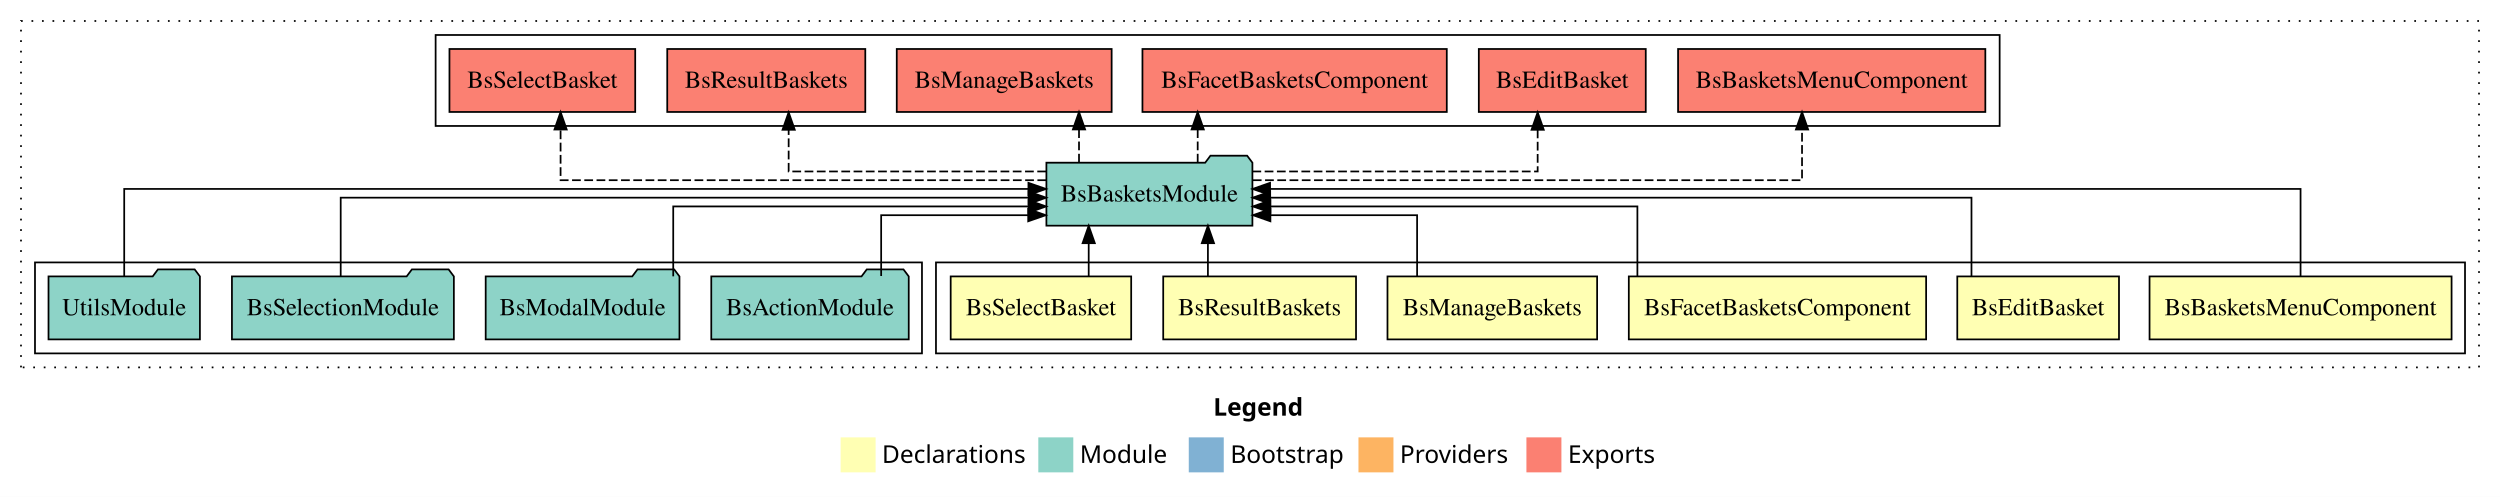
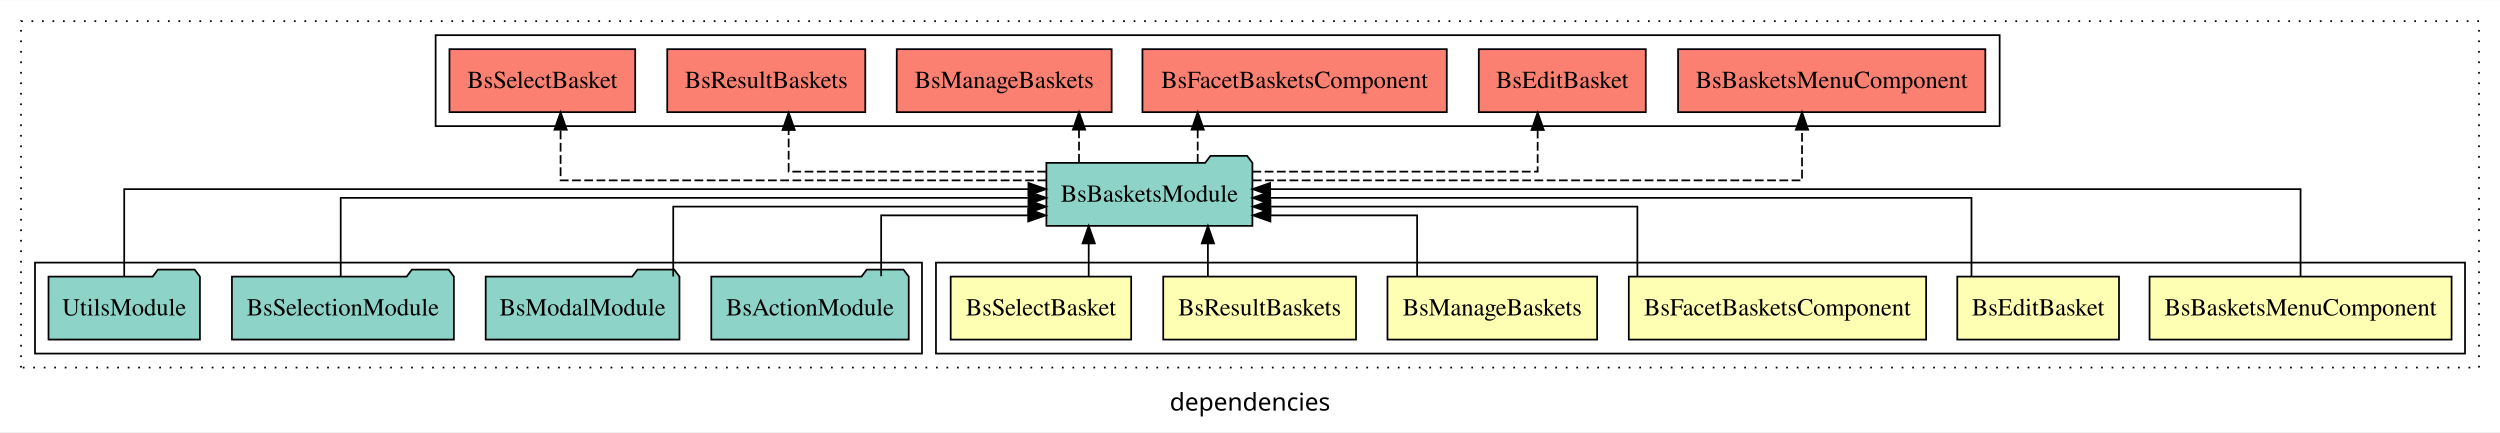
- <svg xmlns="http://www.w3.org/2000/svg" width="1429pt" height="284pt" viewBox="0.00 0.00 1429.00 284.00">
-   <g id="graph0" class="graph" transform="scale(1 1) rotate(0) translate(4 280)">
-     <polygon fill="#ffffff" stroke="transparent" points="-4,4 -4,-280 1425,-280 1425,4 -4,4" />
-     <text text-anchor="start" x="689.509" y="-42.4" font-family="sans-serif" font-weight="bold" font-size="14.00" fill="#000000">Legend</text>
-     <polygon fill="#ffffb3" stroke="transparent" points="476.5,-10 476.5,-30 496.5,-30 496.5,-10 476.5,-10" />
-     <text text-anchor="start" x="500.129" y="-15.4" font-family="sans-serif" font-size="14.00" fill="#000000">  Declarations</text>
-     <polygon fill="#8dd3c7" stroke="transparent" points="589.5,-10 589.5,-30 609.5,-30 609.5,-10 589.5,-10" />
-     <text text-anchor="start" x="613.225" y="-15.4" font-family="sans-serif" font-size="14.00" fill="#000000">  Module</text>
-     <polygon fill="#80b1d3" stroke="transparent" points="675.5,-10 675.5,-30 695.5,-30 695.5,-10 675.5,-10" />
-     <text text-anchor="start" x="699.281" y="-15.4" font-family="sans-serif" font-size="14.00" fill="#000000">  Bootstrap</text>
-     <polygon fill="#fdb462" stroke="transparent" points="772.5,-10 772.5,-30 792.5,-30 792.5,-10 772.5,-10" />
-     <text text-anchor="start" x="796.173" y="-15.4" font-family="sans-serif" font-size="14.00" fill="#000000">  Providers</text>
-     <polygon fill="#fb8072" stroke="transparent" points="868.5,-10 868.5,-30 888.5,-30 888.5,-10 868.5,-10" />
-     <text text-anchor="start" x="892.226" y="-15.4" font-family="sans-serif" font-size="14.00" fill="#000000">  Exports</text>
+ <svg xmlns="http://www.w3.org/2000/svg" width="1429pt" height="247pt" viewBox="0.00 0.00 1429.00 246.80">
+   <g id="graph0" class="graph" transform="scale(1 1) rotate(0) translate(4 242.8)">
+     <polygon fill="white" stroke="transparent" points="-4,4 -4,-242.8 1425,-242.8 1425,4 -4,4" />
+     <text text-anchor="middle" x="710.5" y="-8.2" font-family="sans-serif" font-size="14.00">dependencies</text>
    <g id="clust1" class="cluster">
-       <polygon fill="none" stroke="#000000" stroke-dasharray="1,5" points="8,-70 8,-268 1413,-268 1413,-70 8,-70" />
+       <polygon fill="none" stroke="black" stroke-dasharray="1,5" points="8,-32.8 8,-230.8 1413,-230.8 1413,-32.8 8,-32.8" />
    </g>
    <g id="clust2" class="cluster">
-       <polygon fill="none" stroke="#000000" points="531,-78 531,-130 1405,-130 1405,-78 531,-78" />
+       <polygon fill="none" stroke="black" points="531,-40.8 531,-92.8 1405,-92.8 1405,-40.8 531,-40.8" />
    </g>
    <g id="clust9" class="cluster">
-       <polygon fill="none" stroke="#000000" points="16,-78 16,-130 523,-130 523,-78 16,-78" />
+       <polygon fill="none" stroke="black" points="16,-40.8 16,-92.8 523,-92.8 523,-40.8 16,-40.8" />
    </g>
    <g id="clust10" class="cluster">
-       <polygon fill="none" stroke="#000000" points="245,-208 245,-260 1139,-260 1139,-208 245,-208" />
+       <polygon fill="none" stroke="black" points="245,-170.8 245,-222.8 1139,-222.8 1139,-170.8 245,-170.8" />
    </g>
    <g id="node1" class="node">
-       <polygon fill="#ffffb3" stroke="#000000" points="1397.319,-122 1224.681,-122 1224.681,-86 1397.319,-86 1397.319,-122" />
-       <text text-anchor="middle" x="1311" y="-99.8" font-family="Times,serif" font-size="14.00" fill="#000000">BsBasketsMenuComponent</text>
+       <polygon fill="#ffffb3" stroke="black" points="1397.32,-84.8 1224.68,-84.8 1224.68,-48.8 1397.32,-48.8 1397.32,-84.8" />
+       <text text-anchor="middle" x="1311" y="-62.6" font-family="Times,serif" font-size="14.00">BsBasketsMenuComponent</text>
    </g>
    <g id="node7" class="node">
-       <polygon fill="#8dd3c7" stroke="#000000" points="711.877,-187 708.877,-191 687.877,-191 684.877,-187 594.123,-187 594.123,-151 711.877,-151 711.877,-187" />
-       <text text-anchor="middle" x="653" y="-164.8" font-family="Times,serif" font-size="14.00" fill="#000000">BsBasketsModule</text>
+       <polygon fill="#8dd3c7" stroke="black" points="711.88,-149.8 708.88,-153.8 687.88,-153.8 684.88,-149.8 594.12,-149.8 594.12,-113.8 711.88,-113.8 711.88,-149.8" />
+       <text text-anchor="middle" x="653" y="-127.6" font-family="Times,serif" font-size="14.00">BsBasketsModule</text>
    </g>
    <g id="edge1" class="edge">
-       <path fill="none" stroke="#000000" d="M1311,-122.223C1311,-142.365 1311,-172 1311,-172 1311,-172 721.972,-172 721.972,-172" />
-       <polygon fill="#000000" stroke="#000000" points="721.972,-168.5 711.972,-172 721.972,-175.5 721.972,-168.5" />
+       <path fill="none" stroke="black" d="M1311,-85.02C1311,-105.17 1311,-134.8 1311,-134.8 1311,-134.8 721.97,-134.8 721.97,-134.8" />
+       <polygon fill="black" stroke="black" points="721.97,-131.3 711.97,-134.8 721.97,-138.3 721.97,-131.3" />
    </g>
    <g id="node2" class="node">
-       <polygon fill="#ffffb3" stroke="#000000" points="1207.216,-122 1114.784,-122 1114.784,-86 1207.216,-86 1207.216,-122" />
-       <text text-anchor="middle" x="1161" y="-99.8" font-family="Times,serif" font-size="14.00" fill="#000000">BsEditBasket</text>
+       <polygon fill="#ffffb3" stroke="black" points="1207.22,-84.8 1114.78,-84.8 1114.78,-48.8 1207.22,-48.8 1207.22,-84.8" />
+       <text text-anchor="middle" x="1161" y="-62.6" font-family="Times,serif" font-size="14.00">BsEditBasket</text>
    </g>
    <g id="edge2" class="edge">
-       <path fill="none" stroke="#000000" d="M1122.901,-122.222C1122.901,-140.828 1122.901,-167 1122.901,-167 1122.901,-167 722.037,-167 722.037,-167" />
-       <polygon fill="#000000" stroke="#000000" points="722.038,-163.5 712.037,-167 722.037,-170.5 722.038,-163.5" />
+       <path fill="none" stroke="black" d="M1122.9,-85.02C1122.9,-103.63 1122.9,-129.8 1122.9,-129.8 1122.9,-129.8 722.04,-129.8 722.04,-129.8" />
+       <polygon fill="black" stroke="black" points="722.04,-126.3 712.04,-129.8 722.04,-133.3 722.04,-126.3" />
    </g>
    <g id="node3" class="node">
-       <polygon fill="#ffffb3" stroke="#000000" points="1096.976,-122 927.024,-122 927.024,-86 1096.976,-86 1096.976,-122" />
-       <text text-anchor="middle" x="1012" y="-99.8" font-family="Times,serif" font-size="14.00" fill="#000000">BsFacetBasketsComponent</text>
+       <polygon fill="#ffffb3" stroke="black" points="1096.98,-84.8 927.02,-84.8 927.02,-48.8 1096.98,-48.8 1096.98,-84.8" />
+       <text text-anchor="middle" x="1012" y="-62.6" font-family="Times,serif" font-size="14.00">BsFacetBasketsComponent</text>
    </g>
    <g id="edge3" class="edge">
-       <path fill="none" stroke="#000000" d="M931.935,-122.034C931.935,-139.06 931.935,-162 931.935,-162 931.935,-162 722.155,-162 722.155,-162" />
-       <polygon fill="#000000" stroke="#000000" points="722.155,-158.5 712.155,-162 722.155,-165.5 722.155,-158.5" />
+       <path fill="none" stroke="black" d="M931.93,-84.83C931.93,-101.86 931.93,-124.8 931.93,-124.8 931.93,-124.8 722.15,-124.8 722.15,-124.8" />
+       <polygon fill="black" stroke="black" points="722.15,-121.3 712.15,-124.8 722.15,-128.3 722.15,-121.3" />
    </g>
    <g id="node4" class="node">
-       <polygon fill="#ffffb3" stroke="#000000" points="908.916,-122 789.084,-122 789.084,-86 908.916,-86 908.916,-122" />
-       <text text-anchor="middle" x="849" y="-99.8" font-family="Times,serif" font-size="14.00" fill="#000000">BsManageBaskets</text>
+       <polygon fill="#ffffb3" stroke="black" points="908.92,-84.8 789.08,-84.8 789.08,-48.8 908.92,-48.8 908.92,-84.8" />
+       <text text-anchor="middle" x="849" y="-62.6" font-family="Times,serif" font-size="14.00">BsManageBaskets</text>
    </g>
    <g id="edge4" class="edge">
-       <path fill="none" stroke="#000000" d="M806.015,-122.24C806.015,-137.571 806.015,-157 806.015,-157 806.015,-157 722.16,-157 722.16,-157" />
-       <polygon fill="#000000" stroke="#000000" points="722.16,-153.5 712.16,-157 722.16,-160.5 722.16,-153.5" />
+       <path fill="none" stroke="black" d="M806.02,-85.04C806.02,-100.37 806.02,-119.8 806.02,-119.8 806.02,-119.8 722.16,-119.8 722.16,-119.8" />
+       <polygon fill="black" stroke="black" points="722.16,-116.3 712.16,-119.8 722.16,-123.3 722.16,-116.3" />
    </g>
    <g id="node5" class="node">
-       <polygon fill="#ffffb3" stroke="#000000" points="771.104,-122 660.896,-122 660.896,-86 771.104,-86 771.104,-122" />
-       <text text-anchor="middle" x="716" y="-99.8" font-family="Times,serif" font-size="14.00" fill="#000000">BsResultBaskets</text>
+       <polygon fill="#ffffb3" stroke="black" points="771.1,-84.8 660.9,-84.8 660.9,-48.8 771.1,-48.8 771.1,-84.8" />
+       <text text-anchor="middle" x="716" y="-62.6" font-family="Times,serif" font-size="14.00">BsResultBaskets</text>
    </g>
    <g id="edge5" class="edge">
-       <path fill="none" stroke="#000000" d="M686.443,-122.106C686.443,-122.106 686.443,-140.991 686.443,-140.991" />
-       <polygon fill="#000000" stroke="#000000" points="682.943,-140.991 686.443,-150.991 689.943,-140.991 682.943,-140.991" />
+       <path fill="none" stroke="black" d="M686.44,-84.91C686.44,-84.91 686.44,-103.79 686.44,-103.79" />
+       <polygon fill="black" stroke="black" points="682.94,-103.79 686.44,-113.79 689.94,-103.79 682.94,-103.79" />
    </g>
    <g id="node6" class="node">
-       <polygon fill="#ffffb3" stroke="#000000" points="642.59,-122 539.41,-122 539.41,-86 642.59,-86 642.59,-122" />
-       <text text-anchor="middle" x="591" y="-99.8" font-family="Times,serif" font-size="14.00" fill="#000000">BsSelectBasket</text>
+       <polygon fill="#ffffb3" stroke="black" points="642.59,-84.8 539.41,-84.8 539.41,-48.8 642.59,-48.8 642.59,-84.8" />
+       <text text-anchor="middle" x="591" y="-62.6" font-family="Times,serif" font-size="14.00">BsSelectBasket</text>
    </g>
    <g id="edge6" class="edge">
-       <path fill="none" stroke="#000000" d="M618.303,-122.106C618.303,-122.106 618.303,-140.991 618.303,-140.991" />
-       <polygon fill="#000000" stroke="#000000" points="614.803,-140.991 618.303,-150.991 621.803,-140.991 614.803,-140.991" />
+       <path fill="none" stroke="black" d="M618.3,-84.91C618.3,-84.91 618.3,-103.79 618.3,-103.79" />
+       <polygon fill="black" stroke="black" points="614.8,-103.79 618.3,-113.79 621.8,-103.79 614.8,-103.79" />
    </g>
    <g id="node12" class="node">
-       <polygon fill="#fb8072" stroke="#000000" points="1130.819,-252 955.182,-252 955.182,-216 1130.819,-216 1130.819,-252" />
-       <text text-anchor="middle" x="1043" y="-229.8" font-family="Times,serif" font-size="14.00" fill="#000000">BsBasketsMenuComponent </text>
+       <polygon fill="#fb8072" stroke="black" points="1130.82,-214.8 955.18,-214.8 955.18,-178.8 1130.82,-178.8 1130.82,-214.8" />
+       <text text-anchor="middle" x="1043" y="-192.6" font-family="Times,serif" font-size="14.00">BsBasketsMenuComponent </text>
    </g>
    <g id="edge11" class="edge">
-       <path fill="none" stroke="#000000" stroke-dasharray="5,2" d="M712.109,-177C817.296,-177 1026.04,-177 1026.04,-177 1026.04,-177 1026.04,-205.965 1026.04,-205.965" />
-       <polygon fill="#000000" stroke="#000000" points="1022.539,-205.965 1026.04,-215.965 1029.54,-205.965 1022.539,-205.965" />
+       <path fill="none" stroke="black" stroke-dasharray="5,2" d="M712.11,-139.8C817.3,-139.8 1026.04,-139.8 1026.04,-139.8 1026.04,-139.8 1026.04,-168.76 1026.04,-168.76" />
+       <polygon fill="black" stroke="black" points="1022.54,-168.76 1026.04,-178.76 1029.54,-168.76 1022.54,-168.76" />
    </g>
    <g id="node13" class="node">
-       <polygon fill="#fb8072" stroke="#000000" points="936.716,-252 841.284,-252 841.284,-216 936.716,-216 936.716,-252" />
-       <text text-anchor="middle" x="889" y="-229.8" font-family="Times,serif" font-size="14.00" fill="#000000">BsEditBasket </text>
+       <polygon fill="#fb8072" stroke="black" points="936.72,-214.8 841.28,-214.8 841.28,-178.8 936.72,-178.8 936.72,-214.8" />
+       <text text-anchor="middle" x="889" y="-192.6" font-family="Times,serif" font-size="14.00">BsEditBasket </text>
    </g>
    <g id="edge12" class="edge">
-       <path fill="none" stroke="#000000" stroke-dasharray="5,2" d="M711.889,-182C777.635,-182 874.925,-182 874.925,-182 874.925,-182 874.925,-205.813 874.925,-205.813" />
-       <polygon fill="#000000" stroke="#000000" points="871.425,-205.813 874.925,-215.813 878.425,-205.813 871.425,-205.813" />
+       <path fill="none" stroke="black" stroke-dasharray="5,2" d="M711.89,-144.8C777.64,-144.8 874.92,-144.8 874.92,-144.8 874.92,-144.8 874.92,-168.61 874.92,-168.61" />
+       <polygon fill="black" stroke="black" points="871.42,-168.61 874.92,-178.61 878.42,-168.61 871.42,-168.61" />
    </g>
    <g id="node14" class="node">
-       <polygon fill="#fb8072" stroke="#000000" points="822.977,-252 649.023,-252 649.023,-216 822.977,-216 822.977,-252" />
-       <text text-anchor="middle" x="736" y="-229.8" font-family="Times,serif" font-size="14.00" fill="#000000">BsFacetBasketsComponent </text>
+       <polygon fill="#fb8072" stroke="black" points="822.98,-214.8 649.02,-214.8 649.02,-178.8 822.98,-178.8 822.98,-214.8" />
+       <text text-anchor="middle" x="736" y="-192.6" font-family="Times,serif" font-size="14.00">BsFacetBasketsComponent </text>
    </g>
    <g id="edge13" class="edge">
-       <path fill="none" stroke="#000000" stroke-dasharray="5,2" d="M680.6,-187.106C680.6,-187.106 680.6,-205.991 680.6,-205.991" />
-       <polygon fill="#000000" stroke="#000000" points="677.1,-205.991 680.6,-215.991 684.1,-205.991 677.1,-205.991" />
+       <path fill="none" stroke="black" stroke-dasharray="5,2" d="M680.6,-149.91C680.6,-149.91 680.6,-168.79 680.6,-168.79" />
+       <polygon fill="black" stroke="black" points="677.1,-168.79 680.6,-178.79 684.1,-168.79 677.1,-168.79" />
    </g>
    <g id="node15" class="node">
-       <polygon fill="#fb8072" stroke="#000000" points="631.415,-252 508.585,-252 508.585,-216 631.415,-216 631.415,-252" />
-       <text text-anchor="middle" x="570" y="-229.8" font-family="Times,serif" font-size="14.00" fill="#000000">BsManageBaskets </text>
+       <polygon fill="#fb8072" stroke="black" points="631.42,-214.8 508.58,-214.8 508.58,-178.8 631.42,-178.8 631.42,-214.8" />
+       <text text-anchor="middle" x="570" y="-192.6" font-family="Times,serif" font-size="14.00">BsManageBaskets </text>
    </g>
    <g id="edge14" class="edge">
-       <path fill="none" stroke="#000000" stroke-dasharray="5,2" d="M612.76,-187.106C612.76,-187.106 612.76,-205.991 612.76,-205.991" />
-       <polygon fill="#000000" stroke="#000000" points="609.26,-205.991 612.76,-215.991 616.26,-205.991 609.26,-205.991" />
+       <path fill="none" stroke="black" stroke-dasharray="5,2" d="M612.76,-149.91C612.76,-149.91 612.76,-168.79 612.76,-168.79" />
+       <polygon fill="black" stroke="black" points="609.26,-168.79 612.76,-178.79 616.26,-168.79 609.26,-168.79" />
    </g>
    <g id="node16" class="node">
-       <polygon fill="#fb8072" stroke="#000000" points="490.604,-252 377.396,-252 377.396,-216 490.604,-216 490.604,-252" />
-       <text text-anchor="middle" x="434" y="-229.8" font-family="Times,serif" font-size="14.00" fill="#000000">BsResultBaskets </text>
+       <polygon fill="#fb8072" stroke="black" points="490.6,-214.8 377.4,-214.8 377.4,-178.8 490.6,-178.8 490.6,-214.8" />
+       <text text-anchor="middle" x="434" y="-192.6" font-family="Times,serif" font-size="14.00">BsResultBaskets </text>
    </g>
    <g id="edge15" class="edge">
-       <path fill="none" stroke="#000000" stroke-dasharray="5,2" d="M593.909,-182C532.975,-182 446.793,-182 446.793,-182 446.793,-182 446.793,-205.813 446.793,-205.813" />
-       <polygon fill="#000000" stroke="#000000" points="443.293,-205.813 446.793,-215.813 450.293,-205.813 443.293,-205.813" />
+       <path fill="none" stroke="black" stroke-dasharray="5,2" d="M593.91,-144.8C532.98,-144.8 446.79,-144.8 446.79,-144.8 446.79,-144.8 446.79,-168.61 446.79,-168.61" />
+       <polygon fill="black" stroke="black" points="443.29,-168.61 446.79,-178.61 450.29,-168.61 443.29,-168.61" />
    </g>
    <g id="node17" class="node">
-       <polygon fill="#fb8072" stroke="#000000" points="359.091,-252 252.909,-252 252.909,-216 359.091,-216 359.091,-252" />
-       <text text-anchor="middle" x="306" y="-229.8" font-family="Times,serif" font-size="14.00" fill="#000000">BsSelectBasket </text>
+       <polygon fill="#fb8072" stroke="black" points="359.09,-214.8 252.91,-214.8 252.91,-178.8 359.09,-178.8 359.09,-214.8" />
+       <text text-anchor="middle" x="306" y="-192.6" font-family="Times,serif" font-size="14.00">BsSelectBasket </text>
    </g>
    <g id="edge16" class="edge">
-       <path fill="none" stroke="#000000" stroke-dasharray="5,2" d="M593.988,-177C497.461,-177 316.427,-177 316.427,-177 316.427,-177 316.427,-205.965 316.427,-205.965" />
-       <polygon fill="#000000" stroke="#000000" points="312.927,-205.965 316.427,-215.965 319.927,-205.965 312.927,-205.965" />
+       <path fill="none" stroke="black" stroke-dasharray="5,2" d="M593.99,-139.8C497.46,-139.8 316.43,-139.8 316.43,-139.8 316.43,-139.8 316.43,-168.76 316.43,-168.76" />
+       <polygon fill="black" stroke="black" points="312.93,-168.76 316.43,-178.76 319.93,-168.76 312.93,-168.76" />
    </g>
    <g id="node8" class="node">
-       <polygon fill="#8dd3c7" stroke="#000000" points="515.434,-122 512.434,-126 491.434,-126 488.434,-122 402.566,-122 402.566,-86 515.434,-86 515.434,-122" />
-       <text text-anchor="middle" x="459" y="-99.8" font-family="Times,serif" font-size="14.00" fill="#000000">BsActionModule</text>
+       <polygon fill="#8dd3c7" stroke="black" points="515.43,-84.8 512.43,-88.8 491.43,-88.8 488.43,-84.8 402.57,-84.8 402.57,-48.8 515.43,-48.8 515.43,-84.8" />
+       <text text-anchor="middle" x="459" y="-62.6" font-family="Times,serif" font-size="14.00">BsActionModule</text>
    </g>
    <g id="edge7" class="edge">
-       <path fill="none" stroke="#000000" d="M499.672,-122.24C499.672,-137.571 499.672,-157 499.672,-157 499.672,-157 583.719,-157 583.719,-157" />
-       <polygon fill="#000000" stroke="#000000" points="583.72,-160.5 593.719,-157 583.719,-153.5 583.72,-160.5" />
+       <path fill="none" stroke="black" d="M499.67,-85.04C499.67,-100.37 499.67,-119.8 499.67,-119.8 499.67,-119.8 583.72,-119.8 583.72,-119.8" />
+       <polygon fill="black" stroke="black" points="583.72,-123.3 593.72,-119.8 583.72,-116.3 583.72,-123.3" />
    </g>
    <g id="node9" class="node">
-       <polygon fill="#8dd3c7" stroke="#000000" points="384.381,-122 381.381,-126 360.381,-126 357.381,-122 273.619,-122 273.619,-86 384.381,-86 384.381,-122" />
-       <text text-anchor="middle" x="329" y="-99.8" font-family="Times,serif" font-size="14.00" fill="#000000">BsModalModule</text>
+       <polygon fill="#8dd3c7" stroke="black" points="384.38,-84.8 381.38,-88.8 360.38,-88.8 357.38,-84.8 273.62,-84.8 273.62,-48.8 384.38,-48.8 384.38,-84.8" />
+       <text text-anchor="middle" x="329" y="-62.6" font-family="Times,serif" font-size="14.00">BsModalModule</text>
    </g>
    <g id="edge8" class="edge">
-       <path fill="none" stroke="#000000" d="M380.819,-122.034C380.819,-139.06 380.819,-162 380.819,-162 380.819,-162 583.941,-162 583.941,-162" />
-       <polygon fill="#000000" stroke="#000000" points="583.941,-165.5 593.941,-162 583.941,-158.5 583.941,-165.5" />
+       <path fill="none" stroke="black" d="M380.82,-84.83C380.82,-101.86 380.82,-124.8 380.82,-124.8 380.82,-124.8 583.94,-124.8 583.94,-124.8" />
+       <polygon fill="black" stroke="black" points="583.94,-128.3 593.94,-124.8 583.94,-121.3 583.94,-128.3" />
    </g>
    <g id="node10" class="node">
-       <polygon fill="#8dd3c7" stroke="#000000" points="255.43,-122 252.43,-126 231.43,-126 228.43,-122 128.57,-122 128.57,-86 255.43,-86 255.43,-122" />
-       <text text-anchor="middle" x="192" y="-99.8" font-family="Times,serif" font-size="14.00" fill="#000000">BsSelectionModule</text>
+       <polygon fill="#8dd3c7" stroke="black" points="255.43,-84.8 252.43,-88.8 231.43,-88.8 228.43,-84.8 128.57,-84.8 128.57,-48.8 255.43,-48.8 255.43,-84.8" />
+       <text text-anchor="middle" x="192" y="-62.6" font-family="Times,serif" font-size="14.00">BsSelectionModule</text>
    </g>
    <g id="edge9" class="edge">
-       <path fill="none" stroke="#000000" d="M190.745,-122.222C190.745,-140.828 190.745,-167 190.745,-167 190.745,-167 583.986,-167 583.986,-167" />
-       <polygon fill="#000000" stroke="#000000" points="583.986,-170.5 593.986,-167 583.986,-163.5 583.986,-170.5" />
+       <path fill="none" stroke="black" d="M190.75,-85.02C190.75,-103.63 190.75,-129.8 190.75,-129.8 190.75,-129.8 583.99,-129.8 583.99,-129.8" />
+       <polygon fill="black" stroke="black" points="583.99,-133.3 593.99,-129.8 583.99,-126.3 583.99,-133.3" />
    </g>
    <g id="node11" class="node">
-       <polygon fill="#8dd3c7" stroke="#000000" points="110.273,-122 107.273,-126 86.273,-126 83.273,-122 23.727,-122 23.727,-86 110.273,-86 110.273,-122" />
-       <text text-anchor="middle" x="67" y="-99.8" font-family="Times,serif" font-size="14.00" fill="#000000">UtilsModule</text>
+       <polygon fill="#8dd3c7" stroke="black" points="110.27,-84.8 107.27,-88.8 86.27,-88.8 83.27,-84.8 23.73,-84.8 23.73,-48.8 110.27,-48.8 110.27,-84.8" />
+       <text text-anchor="middle" x="67" y="-62.6" font-family="Times,serif" font-size="14.00">UtilsModule</text>
    </g>
    <g id="edge10" class="edge">
-       <path fill="none" stroke="#000000" d="M67,-122.223C67,-142.365 67,-172 67,-172 67,-172 583.858,-172 583.858,-172" />
-       <polygon fill="#000000" stroke="#000000" points="583.858,-175.5 593.858,-172 583.858,-168.5 583.858,-175.5" />
+       <path fill="none" stroke="black" d="M67,-85.02C67,-105.17 67,-134.8 67,-134.8 67,-134.8 583.86,-134.8 583.86,-134.8" />
+       <polygon fill="black" stroke="black" points="583.86,-138.3 593.86,-134.8 583.86,-131.3 583.86,-138.3" />
    </g>
  </g>
</svg>
